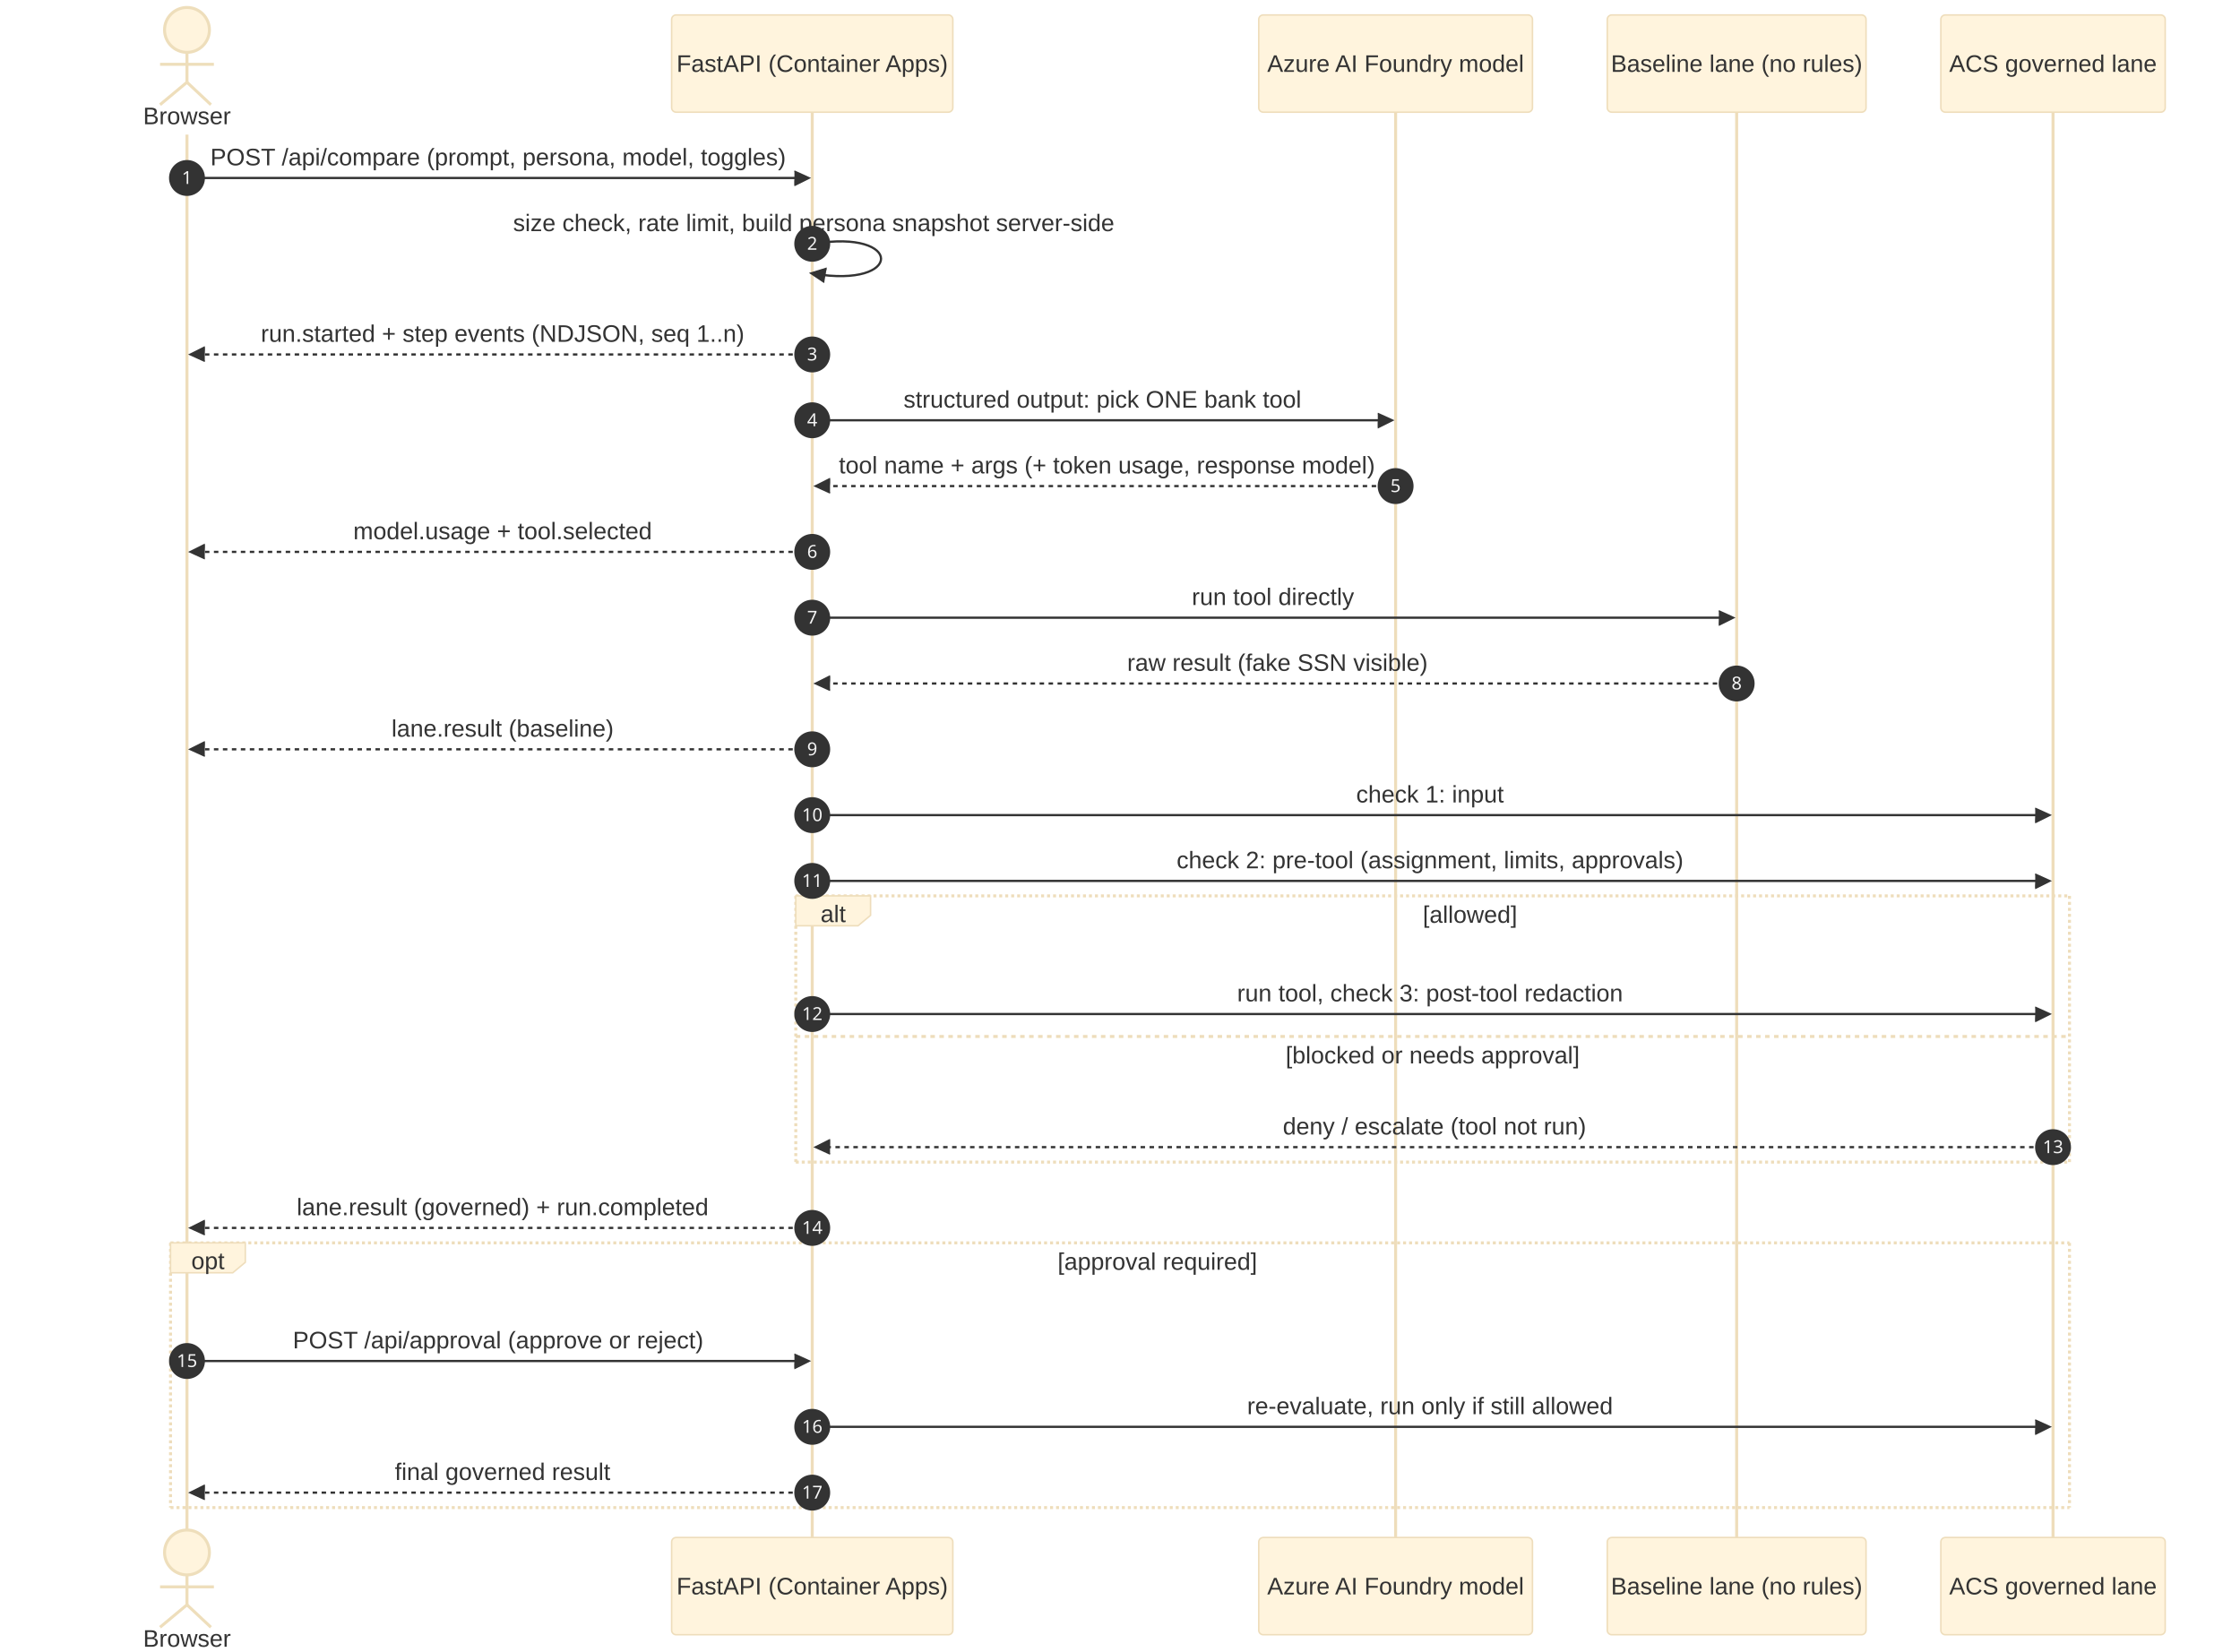
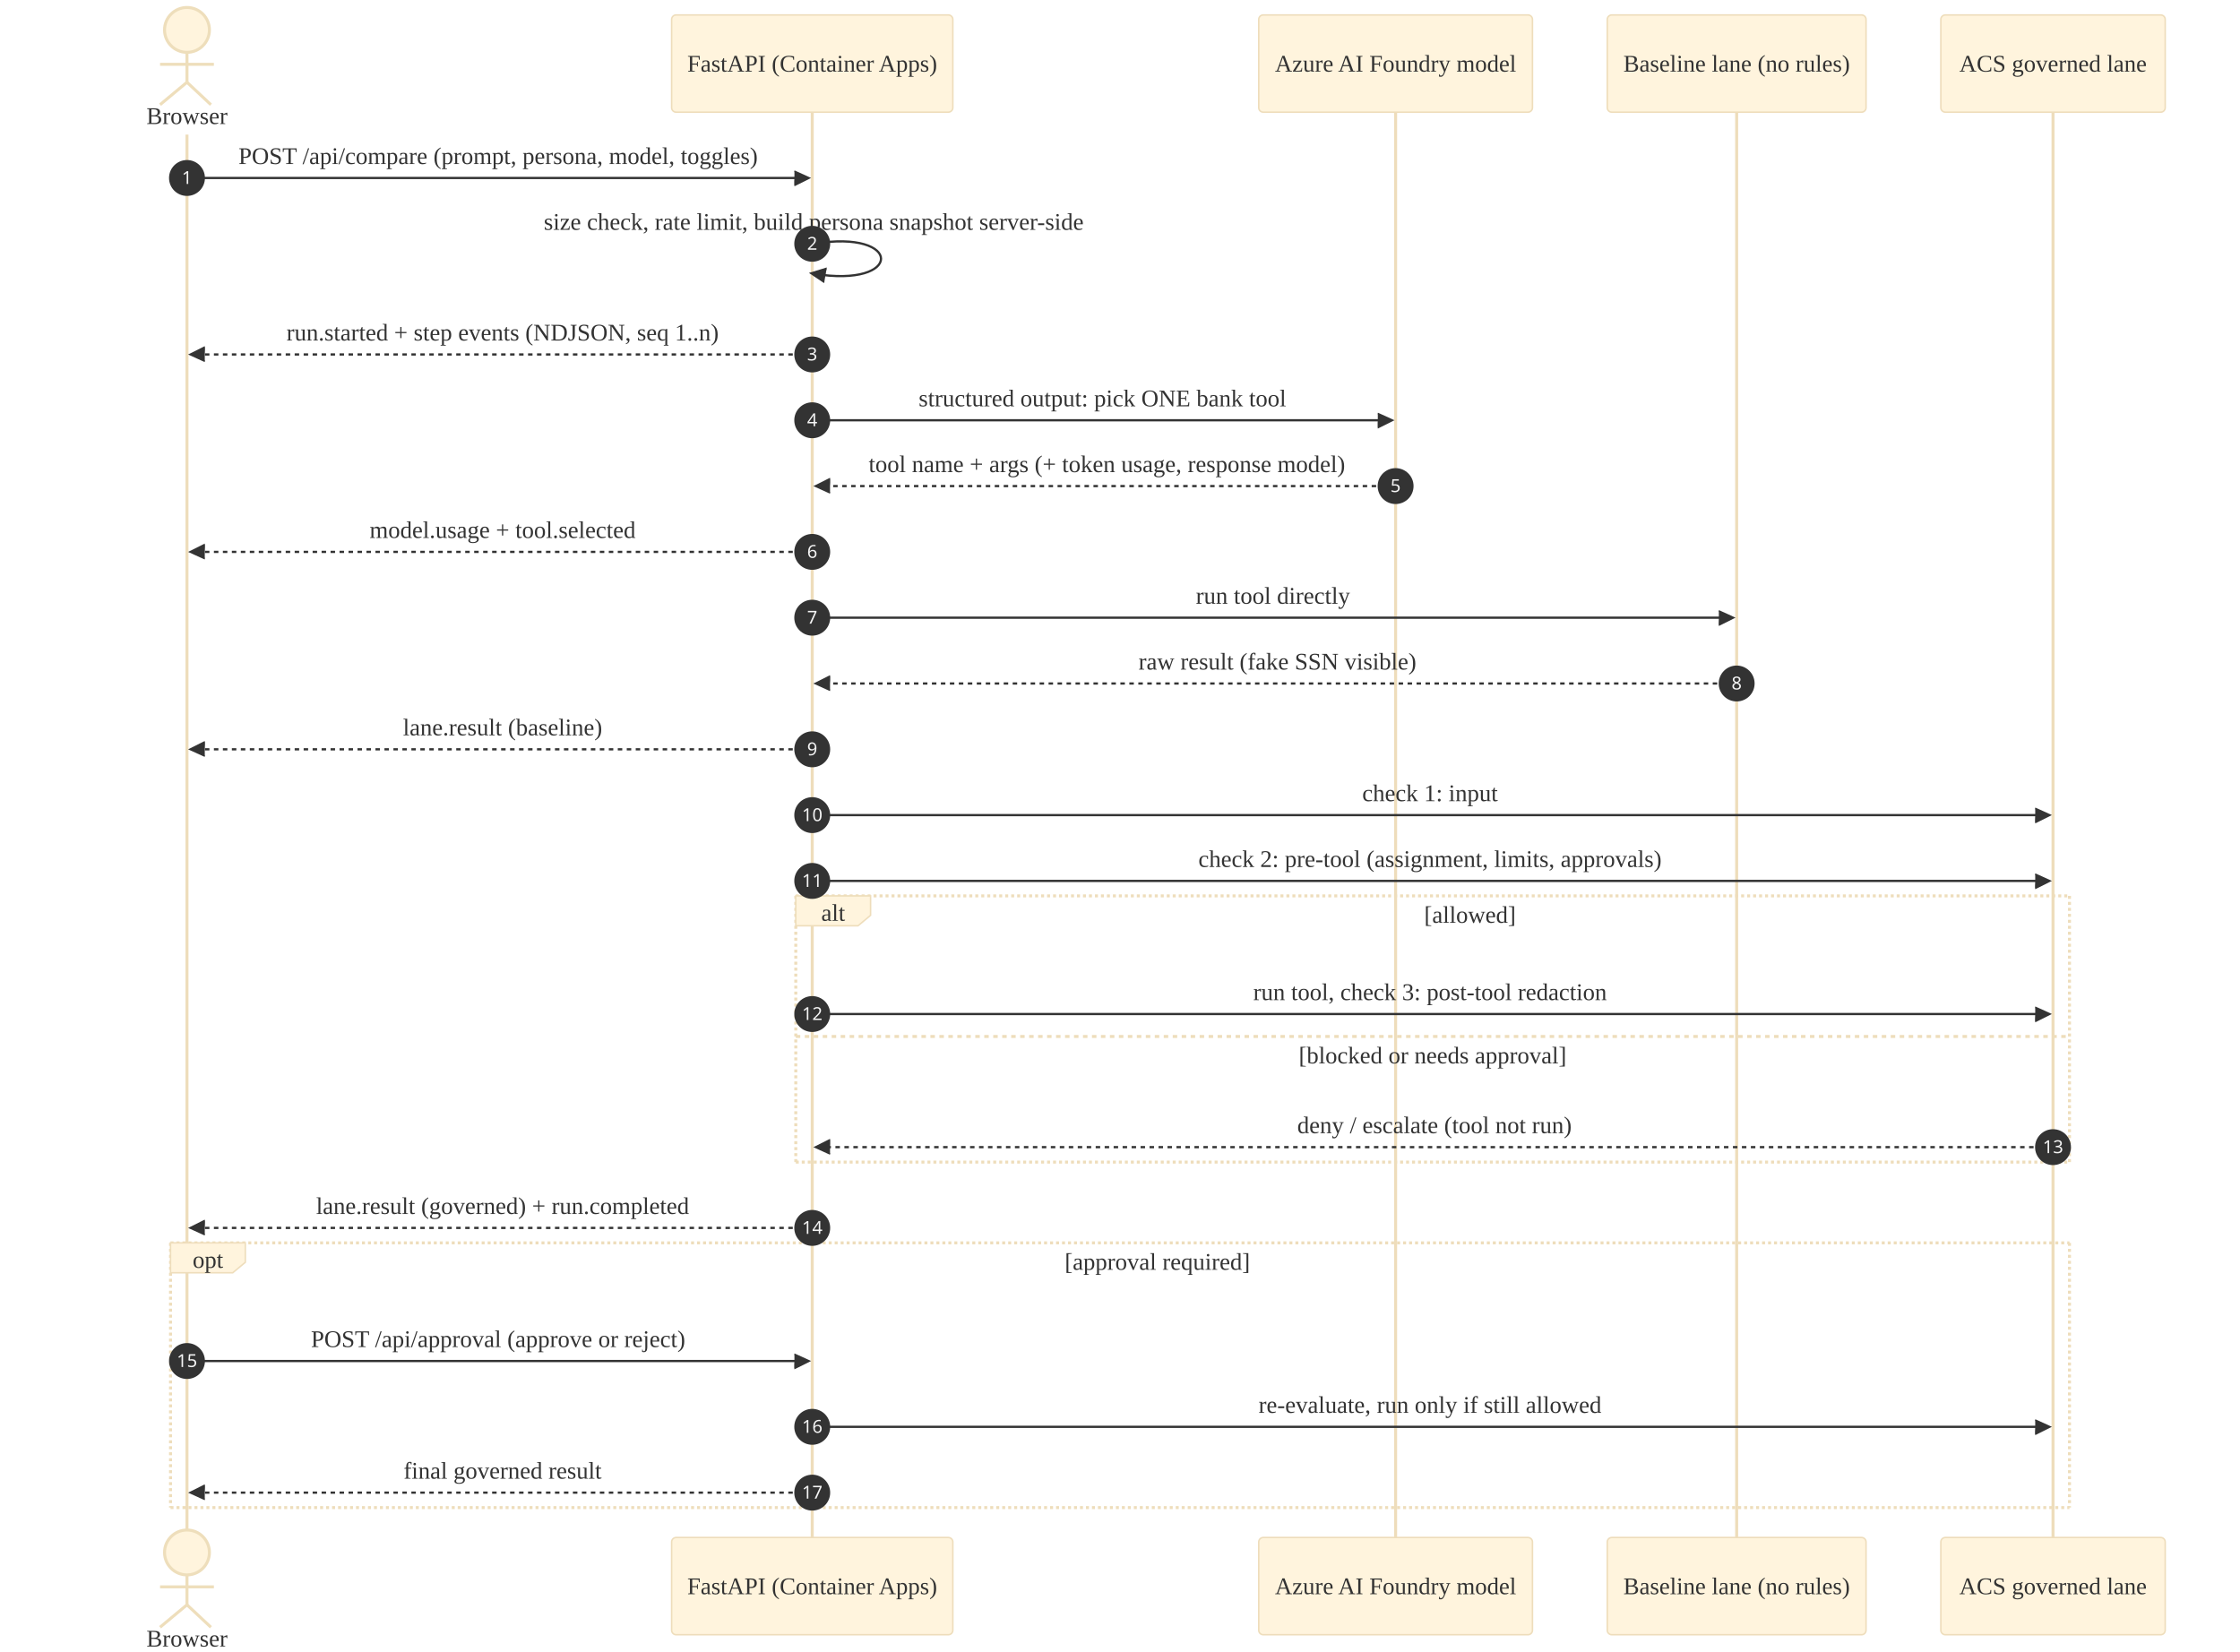
<svg xmlns="http://www.w3.org/2000/svg" id="my-svg" width="100%" style="max-width: 1497.5px; background-color: white;" viewBox="-50 -10 1497.5 1104" role="graphics-document document" aria-roledescription="sequence">
  <g>
    <rect x="1247.5" y="1018" fill="#eaeaea" stroke="#666" width="150" height="65" name="G" rx="3" ry="3" class="actor actor-bottom" />
    <text x="1322.5" y="1050.5" dominant-baseline="central" alignment-baseline="central" class="actor actor-box" style="text-anchor: middle; font-size: 16px; font-weight: 400;">
      <tspan x="1322.5" dy="0">ACS governed lane</tspan>
    </text>
  </g>
  <g>
    <rect x="1024.5" y="1018" fill="#eaeaea" stroke="#666" width="173" height="65" name="B" rx="3" ry="3" class="actor actor-bottom" />
    <text x="1111" y="1050.5" dominant-baseline="central" alignment-baseline="central" class="actor actor-box" style="text-anchor: middle; font-size: 16px; font-weight: 400;">
      <tspan x="1111" dy="0">Baseline lane (no rules)</tspan>
    </text>
  </g>
  <g>
    <rect x="791.5" y="1018" fill="#eaeaea" stroke="#666" width="183" height="65" name="M" rx="3" ry="3" class="actor actor-bottom" />
    <text x="883" y="1050.5" dominant-baseline="central" alignment-baseline="central" class="actor actor-box" style="text-anchor: middle; font-size: 16px; font-weight: 400;">
      <tspan x="883" dy="0">Azure AI Foundry model</tspan>
    </text>
  </g>
  <g>
    <rect x="399" y="1018" fill="#eaeaea" stroke="#666" width="188" height="65" name="API" rx="3" ry="3" class="actor actor-bottom" />
    <text x="493" y="1050.5" dominant-baseline="central" alignment-baseline="central" class="actor actor-box" style="text-anchor: middle; font-size: 16px; font-weight: 400;">
      <tspan x="493" dy="0">FastAPI (Container Apps)</tspan>
    </text>
  </g>
  <g />
  <g>
    <line id="actor4" x1="1322.5" y1="65" x2="1322.5" y2="1018" class="actor-line 200" stroke-width="0.5px" stroke="#999" name="G" data-et="life-line" data-id="G" />
    <g id="root-4" data-et="participant" data-type="participant" data-id="G">
      <rect x="1247.5" y="0" fill="#eaeaea" stroke="#666" width="150" height="65" name="G" rx="3" ry="3" class="actor actor-top" />
      <text x="1322.5" y="32.5" dominant-baseline="central" alignment-baseline="central" class="actor actor-box" style="text-anchor: middle; font-size: 16px; font-weight: 400;">
        <tspan x="1322.5" dy="0">ACS governed lane</tspan>
      </text>
    </g>
  </g>
  <g>
    <line id="actor3" x1="1111" y1="65" x2="1111" y2="1018" class="actor-line 200" stroke-width="0.5px" stroke="#999" name="B" data-et="life-line" data-id="B" />
    <g id="root-3" data-et="participant" data-type="participant" data-id="B">
      <rect x="1024.5" y="0" fill="#eaeaea" stroke="#666" width="173" height="65" name="B" rx="3" ry="3" class="actor actor-top" />
      <text x="1111" y="32.5" dominant-baseline="central" alignment-baseline="central" class="actor actor-box" style="text-anchor: middle; font-size: 16px; font-weight: 400;">
        <tspan x="1111" dy="0">Baseline lane (no rules)</tspan>
      </text>
    </g>
  </g>
  <g>
    <line id="actor2" x1="883" y1="65" x2="883" y2="1018" class="actor-line 200" stroke-width="0.5px" stroke="#999" name="M" data-et="life-line" data-id="M" />
    <g id="root-2" data-et="participant" data-type="participant" data-id="M">
      <rect x="791.5" y="0" fill="#eaeaea" stroke="#666" width="183" height="65" name="M" rx="3" ry="3" class="actor actor-top" />
      <text x="883" y="32.5" dominant-baseline="central" alignment-baseline="central" class="actor actor-box" style="text-anchor: middle; font-size: 16px; font-weight: 400;">
        <tspan x="883" dy="0">Azure AI Foundry model</tspan>
      </text>
    </g>
  </g>
  <g>
    <line id="actor1" x1="493" y1="65" x2="493" y2="1018" class="actor-line 200" stroke-width="0.5px" stroke="#999" name="API" data-et="life-line" data-id="API" />
    <g id="root-1" data-et="participant" data-type="participant" data-id="API">
      <rect x="399" y="0" fill="#eaeaea" stroke="#666" width="188" height="65" name="API" rx="3" ry="3" class="actor actor-top" />
      <text x="493" y="32.5" dominant-baseline="central" alignment-baseline="central" class="actor actor-box" style="text-anchor: middle; font-size: 16px; font-weight: 400;">
        <tspan x="493" dy="0">FastAPI (Container Apps)</tspan>
      </text>
    </g>
  </g>
  <g>
    <line id="actor0" x1="75" y1="80" x2="75" y2="1018" class="actor-line 200" stroke-width="0.5px" stroke="#999" name="U" data-et="life-line" data-id="U" />
  </g>
-   <style>#my-svg{font-family:"trebuchet ms",verdana,arial,sans-serif;font-size:15px;fill:#333;}@keyframes edge-animation-frame{from{stroke-dashoffset:0;}}@keyframes dash{to{stroke-dashoffset:0;}}#my-svg .edge-animation-slow{stroke-dasharray:9,5!important;stroke-dashoffset:900;animation:dash 50s linear infinite;stroke-linecap:round;}#my-svg .edge-animation-fast{stroke-dasharray:9,5!important;stroke-dashoffset:900;animation:dash 20s linear infinite;stroke-linecap:round;}#my-svg .error-icon{fill:hsl(220.588, 100%, 98.333%);}#my-svg .error-text{fill:rgb(8.5, 5.75, 0);stroke:rgb(8.5, 5.75, 0);}#my-svg .edge-thickness-normal{stroke-width:1px;}#my-svg .edge-thickness-thick{stroke-width:3.5px;}#my-svg .edge-pattern-solid{stroke-dasharray:0;}#my-svg .edge-thickness-invisible{stroke-width:0;fill:none;}#my-svg .edge-pattern-dashed{stroke-dasharray:3;}#my-svg .edge-pattern-dotted{stroke-dasharray:2;}#my-svg .marker{fill:#0b0b0b;stroke:#0b0b0b;}#my-svg .marker.cross{stroke:#0b0b0b;}#my-svg svg{font-family:"trebuchet ms",verdana,arial,sans-serif;font-size:15px;}#my-svg p{margin:0;}#my-svg .actor{stroke:hsl(40.588, 60%, 83.333%);fill:#fff4dd;stroke-width:1;}#my-svg rect.actor.outer-path[data-look="neo"]{filter:drop-shadow( 1px 2px 2px rgba(185,185,185,1));}#my-svg rect.note[data-look="neo"]{stroke:hsl(52.683, 60%, 73.922%);fill:#fff5ad;filter:drop-shadow( 1px 2px 2px rgba(185,185,185,1));}#my-svg text.actor&gt;tspan{fill:#333;stroke:none;}#my-svg .actor-line{stroke:hsl(40.588, 60%, 83.333%);}#my-svg .innerArc{stroke-width:1.5;stroke-dasharray:none;}#my-svg .messageLine0{stroke-width:1.5;stroke-dasharray:none;stroke:#333;}#my-svg .messageLine1{stroke-width:1.5;stroke-dasharray:2,2;stroke:#333;}#my-svg [id$="-arrowhead"] path{fill:#333;stroke:#333;}#my-svg .sequenceNumber{fill:#f4f4f4;}#my-svg [id$="-sequencenumber"]{fill:#333;}#my-svg [id$="-crosshead"] path{fill:#333;stroke:#333;}#my-svg .messageText{fill:#333;stroke:none;}#my-svg .labelBox{stroke:hsl(40.588, 60%, 83.333%);fill:#fff4dd;filter:none;}#my-svg .labelText,#my-svg .labelText&gt;tspan{fill:#333;stroke:none;}#my-svg .loopText,#my-svg .loopText&gt;tspan{fill:#333;stroke:none;}#my-svg .sectionTitle,#my-svg .sectionTitle&gt;tspan{fill:#333;stroke:none;}#my-svg .loopLine{stroke-width:2px;stroke-dasharray:2,2;stroke:hsl(40.588, 60%, 83.333%);fill:hsl(40.588, 60%, 83.333%);}#my-svg .note{stroke:hsl(52.683, 60%, 73.922%);fill:#fff5ad;}#my-svg .noteText,#my-svg .noteText&gt;tspan{fill:#333;stroke:none;font-weight:normal;}#my-svg .activation0{fill:hsl(-79.412, 100%, 93.333%);stroke:hsl(-79.412, 100%, 83.333%);}#my-svg .activation1{fill:hsl(-79.412, 100%, 93.333%);stroke:hsl(-79.412, 100%, 83.333%);}#my-svg .activation2{fill:hsl(-79.412, 100%, 93.333%);stroke:hsl(-79.412, 100%, 83.333%);}#my-svg .actorPopupMenu{position:absolute;}#my-svg .actorPopupMenuPanel{position:absolute;fill:#fff4dd;box-shadow:0px 8px 16px 0px rgba(0,0,0,0.2);filter:drop-shadow(3px 5px 2px rgb(0 0 0 / 0.4));}#my-svg .actor-man circle,#my-svg line{fill:#fff4dd;stroke-width:2px;}#my-svg g rect.rect{filter:drop-shadow( 1px 2px 2px rgba(185,185,185,1));stroke:hsl(40.588, 60%, 83.333%);}#my-svg .node .neo-node{stroke:hsl(40.588, 60%, 83.333%);}#my-svg [data-look="neo"].node rect,#my-svg [data-look="neo"].cluster rect,#my-svg [data-look="neo"].node polygon{stroke:url(#my-svg-gradient);filter:drop-shadow( 1px 2px 2px rgba(185,185,185,1));}#my-svg [data-look="neo"].swimlane.cluster rect{filter:none;}#my-svg [data-look="neo"].node path{stroke:url(#my-svg-gradient);stroke-width:1px;}#my-svg [data-look="neo"].node .outer-path{filter:drop-shadow( 1px 2px 2px rgba(185,185,185,1));}#my-svg [data-look="neo"].node .neo-line path{stroke:hsl(40.588, 60%, 83.333%);filter:none;}#my-svg [data-look="neo"].node circle{stroke:url(#my-svg-gradient);filter:drop-shadow( 1px 2px 2px rgba(185,185,185,1));}#my-svg [data-look="neo"].node circle .state-start{fill:#000000;}#my-svg [data-look="neo"].icon-shape .icon{fill:url(#my-svg-gradient);filter:drop-shadow( 1px 2px 2px rgba(185,185,185,1));}#my-svg [data-look="neo"].icon-shape .icon-neo path{stroke:url(#my-svg-gradient);filter:drop-shadow( 1px 2px 2px rgba(185,185,185,1));}#my-svg :root{--mermaid-font-family:"trebuchet ms",verdana,arial,sans-serif;}</style>
+   <style>#my-svg{font-size:15px;fill:#333;}@keyframes edge-animation-frame{from{stroke-dashoffset:0;}}@keyframes dash{to{stroke-dashoffset:0;}}#my-svg .edge-animation-slow{stroke-dasharray:9,5!important;stroke-dashoffset:900;animation:dash 50s linear infinite;stroke-linecap:round;}#my-svg .edge-animation-fast{stroke-dasharray:9,5!important;stroke-dashoffset:900;animation:dash 20s linear infinite;stroke-linecap:round;}#my-svg .error-icon{fill:hsl(220.588, 100%, 98.333%);}#my-svg .error-text{fill:rgb(8.5, 5.75, 0);stroke:rgb(8.5, 5.75, 0);}#my-svg .edge-thickness-normal{stroke-width:1px;}#my-svg .edge-thickness-thick{stroke-width:3.5px;}#my-svg .edge-pattern-solid{stroke-dasharray:0;}#my-svg .edge-thickness-invisible{stroke-width:0;fill:none;}#my-svg .edge-pattern-dashed{stroke-dasharray:3;}#my-svg .edge-pattern-dotted{stroke-dasharray:2;}#my-svg .marker{fill:#0b0b0b;stroke:#0b0b0b;}#my-svg .marker.cross{stroke:#0b0b0b;}#my-svg svg{font-size:15px;}#my-svg p{margin:0;}#my-svg .actor{stroke:hsl(40.588, 60%, 83.333%);fill:#fff4dd;stroke-width:1;}#my-svg rect.actor.outer-path[data-look="neo"]{filter:drop-shadow( 1px 2px 2px rgba(185,185,185,1));}#my-svg rect.note[data-look="neo"]{stroke:hsl(52.683, 60%, 73.922%);fill:#fff5ad;filter:drop-shadow( 1px 2px 2px rgba(185,185,185,1));}#my-svg text.actor&gt;tspan{fill:#333;stroke:none;}#my-svg .actor-line{stroke:hsl(40.588, 60%, 83.333%);}#my-svg .innerArc{stroke-width:1.5;stroke-dasharray:none;}#my-svg .messageLine0{stroke-width:1.5;stroke-dasharray:none;stroke:#333;}#my-svg .messageLine1{stroke-width:1.5;stroke-dasharray:2,2;stroke:#333;}#my-svg [id$="-arrowhead"] path{fill:#333;stroke:#333;}#my-svg .sequenceNumber{fill:#f4f4f4;}#my-svg [id$="-sequencenumber"]{fill:#333;}#my-svg [id$="-crosshead"] path{fill:#333;stroke:#333;}#my-svg .messageText{fill:#333;stroke:none;}#my-svg .labelBox{stroke:hsl(40.588, 60%, 83.333%);fill:#fff4dd;filter:none;}#my-svg .labelText,#my-svg .labelText&gt;tspan{fill:#333;stroke:none;}#my-svg .loopText,#my-svg .loopText&gt;tspan{fill:#333;stroke:none;}#my-svg .sectionTitle,#my-svg .sectionTitle&gt;tspan{fill:#333;stroke:none;}#my-svg .loopLine{stroke-width:2px;stroke-dasharray:2,2;stroke:hsl(40.588, 60%, 83.333%);fill:hsl(40.588, 60%, 83.333%);}#my-svg .note{stroke:hsl(52.683, 60%, 73.922%);fill:#fff5ad;}#my-svg .noteText,#my-svg .noteText&gt;tspan{fill:#333;stroke:none;font-weight:normal;}#my-svg .activation0{fill:hsl(-79.412, 100%, 93.333%);stroke:hsl(-79.412, 100%, 83.333%);}#my-svg .activation1{fill:hsl(-79.412, 100%, 93.333%);stroke:hsl(-79.412, 100%, 83.333%);}#my-svg .activation2{fill:hsl(-79.412, 100%, 93.333%);stroke:hsl(-79.412, 100%, 83.333%);}#my-svg .actorPopupMenu{position:absolute;}#my-svg .actorPopupMenuPanel{position:absolute;fill:#fff4dd;box-shadow:0px 8px 16px 0px rgba(0,0,0,0.2);filter:drop-shadow(3px 5px 2px rgb(0 0 0 / 0.4));}#my-svg .actor-man circle,#my-svg line{fill:#fff4dd;stroke-width:2px;}#my-svg g rect.rect{filter:drop-shadow( 1px 2px 2px rgba(185,185,185,1));stroke:hsl(40.588, 60%, 83.333%);}#my-svg .node .neo-node{stroke:hsl(40.588, 60%, 83.333%);}#my-svg [data-look="neo"].node rect,#my-svg [data-look="neo"].cluster rect,#my-svg [data-look="neo"].node polygon{stroke:url(#my-svg-gradient);filter:drop-shadow( 1px 2px 2px rgba(185,185,185,1));}#my-svg [data-look="neo"].swimlane.cluster rect{filter:none;}#my-svg [data-look="neo"].node path{stroke:url(#my-svg-gradient);stroke-width:1px;}#my-svg [data-look="neo"].node .outer-path{filter:drop-shadow( 1px 2px 2px rgba(185,185,185,1));}#my-svg [data-look="neo"].node .neo-line path{stroke:hsl(40.588, 60%, 83.333%);filter:none;}#my-svg [data-look="neo"].node circle{stroke:url(#my-svg-gradient);filter:drop-shadow( 1px 2px 2px rgba(185,185,185,1));}#my-svg [data-look="neo"].node circle .state-start{fill:#000000;}#my-svg [data-look="neo"].icon-shape .icon{fill:url(#my-svg-gradient);filter:drop-shadow( 1px 2px 2px rgba(185,185,185,1));}#my-svg [data-look="neo"].icon-shape .icon-neo path{stroke:url(#my-svg-gradient);filter:drop-shadow( 1px 2px 2px rgba(185,185,185,1));}#my-svg :root{--mermaid-font-family:"trebuchet ms",verdana,arial,sans-serif;}</style>
  <g />
  <defs>
    <symbol id="my-svg-computer" width="24" height="24">
      <path transform="scale(.5)" d="M2 2v13h20v-13h-20zm18 11h-16v-9h16v9zm-10.228 6l.466-1h3.524l.467 1h-4.457zm14.228 3h-24l2-6h2.104l-1.33 4h18.45l-1.297-4h2.073l2 6zm-5-10h-14v-7h14v7z" />
    </symbol>
  </defs>
  <defs>
    <symbol id="my-svg-database" fill-rule="evenodd" clip-rule="evenodd">
      <path transform="scale(.5)" d="M12.258.001l.256.004.255.005.253.008.251.01.249.012.247.015.246.016.242.019.241.02.239.023.236.024.233.027.231.028.229.031.225.032.223.034.22.036.217.038.214.04.211.041.208.043.205.045.201.046.198.048.194.05.191.051.187.053.183.054.18.056.175.057.172.059.168.06.163.061.16.063.155.064.15.066.074.033.073.033.071.034.07.034.069.035.068.035.067.035.066.035.064.036.064.036.062.036.06.036.06.037.058.037.058.037.055.038.055.038.053.038.052.038.051.039.05.039.048.039.047.039.045.04.044.04.043.04.041.04.04.041.039.041.037.041.036.041.034.041.033.042.032.042.03.042.029.042.027.042.026.043.024.043.023.043.021.043.02.043.018.044.017.043.015.044.013.044.012.044.011.045.009.044.007.045.006.045.004.045.002.045.001.045v17l-.001.045-.002.045-.004.045-.006.045-.007.045-.009.044-.011.045-.012.044-.013.044-.015.044-.017.043-.018.044-.02.043-.021.043-.023.043-.024.043-.026.043-.027.042-.029.042-.03.042-.032.042-.033.042-.034.041-.036.041-.037.041-.039.041-.04.041-.041.04-.043.04-.044.04-.045.04-.047.039-.048.039-.05.039-.051.039-.052.038-.053.038-.055.038-.055.038-.058.037-.058.037-.06.037-.06.036-.062.036-.064.036-.064.036-.066.035-.067.035-.068.035-.069.035-.07.034-.071.034-.073.033-.074.033-.15.066-.155.064-.16.063-.163.061-.168.06-.172.059-.175.057-.18.056-.183.054-.187.053-.191.051-.194.05-.198.048-.201.046-.205.045-.208.043-.211.041-.214.04-.217.038-.22.036-.223.034-.225.032-.229.031-.231.028-.233.027-.236.024-.239.023-.241.02-.242.019-.246.016-.247.015-.249.012-.251.01-.253.008-.255.005-.256.004-.258.001-.258-.001-.256-.004-.255-.005-.253-.008-.251-.01-.249-.012-.247-.015-.245-.016-.243-.019-.241-.02-.238-.023-.236-.024-.234-.027-.231-.028-.228-.031-.226-.032-.223-.034-.22-.036-.217-.038-.214-.04-.211-.041-.208-.043-.204-.045-.201-.046-.198-.048-.195-.05-.19-.051-.187-.053-.184-.054-.179-.056-.176-.057-.172-.059-.167-.06-.164-.061-.159-.063-.155-.064-.151-.066-.074-.033-.072-.033-.072-.034-.07-.034-.069-.035-.068-.035-.067-.035-.066-.035-.064-.036-.063-.036-.062-.036-.061-.036-.06-.037-.058-.037-.057-.037-.056-.038-.055-.038-.053-.038-.052-.038-.051-.039-.049-.039-.049-.039-.046-.039-.046-.04-.044-.04-.043-.04-.041-.04-.04-.041-.039-.041-.037-.041-.036-.041-.034-.041-.033-.042-.032-.042-.03-.042-.029-.042-.027-.042-.026-.043-.024-.043-.023-.043-.021-.043-.02-.043-.018-.044-.017-.043-.015-.044-.013-.044-.012-.044-.011-.045-.009-.044-.007-.045-.006-.045-.004-.045-.002-.045-.001-.045v-17l.001-.045.002-.045.004-.045.006-.045.007-.045.009-.044.011-.045.012-.044.013-.044.015-.044.017-.043.018-.044.02-.043.021-.043.023-.043.024-.043.026-.043.027-.042.029-.042.03-.042.032-.042.033-.042.034-.041.036-.041.037-.041.039-.041.04-.041.041-.04.043-.04.044-.04.046-.04.046-.039.049-.039.049-.039.051-.039.052-.038.053-.038.055-.038.056-.038.057-.037.058-.037.06-.037.061-.036.062-.036.063-.036.064-.036.066-.035.067-.035.068-.035.069-.035.07-.034.072-.034.072-.033.074-.033.151-.066.155-.064.159-.063.164-.061.167-.06.172-.059.176-.057.179-.056.184-.054.187-.053.19-.051.195-.05.198-.048.201-.046.204-.045.208-.043.211-.041.214-.04.217-.038.22-.036.223-.034.226-.032.228-.031.231-.028.234-.027.236-.024.238-.023.241-.02.243-.019.245-.016.247-.015.249-.012.251-.01.253-.008.255-.005.256-.004.258-.001.258.001zm-9.258 20.499v.01l.001.021.003.021.004.022.005.021.006.022.007.022.009.023.01.022.011.023.012.023.013.023.015.023.016.024.017.023.018.024.019.024.021.024.022.025.023.024.024.025.052.049.056.05.061.051.066.051.07.051.075.051.079.052.084.052.088.052.092.052.097.052.102.051.105.052.11.052.114.051.119.051.123.051.127.05.131.05.135.05.139.048.144.049.147.047.152.047.155.047.16.045.163.045.167.043.171.043.176.041.178.041.183.039.187.039.19.037.194.035.197.035.202.033.204.031.209.03.212.029.216.027.219.025.222.024.226.021.23.02.233.018.236.016.24.015.243.012.246.01.249.008.253.005.256.004.259.001.26-.001.257-.004.254-.005.25-.008.247-.011.244-.012.241-.014.237-.016.233-.018.231-.021.226-.021.224-.024.22-.026.216-.027.212-.028.21-.031.205-.031.202-.034.198-.034.194-.036.191-.037.187-.039.183-.04.179-.04.175-.042.172-.043.168-.044.163-.045.16-.046.155-.046.152-.047.148-.048.143-.049.139-.049.136-.05.131-.05.126-.05.123-.051.118-.052.114-.051.11-.052.106-.052.101-.052.096-.052.092-.052.088-.053.083-.051.079-.052.074-.052.07-.051.065-.051.06-.051.056-.05.051-.05.023-.024.023-.025.021-.024.02-.024.019-.024.018-.024.017-.024.015-.023.014-.024.013-.023.012-.023.01-.023.01-.022.008-.022.006-.022.006-.022.004-.022.004-.021.001-.021.001-.021v-4.127l-.077.055-.08.053-.083.054-.085.053-.087.052-.09.052-.093.051-.095.05-.097.05-.1.049-.102.049-.105.048-.106.047-.109.047-.111.046-.114.045-.115.045-.118.044-.12.043-.122.042-.124.042-.126.041-.128.04-.13.04-.132.038-.134.038-.135.037-.138.037-.139.035-.142.035-.143.034-.144.033-.147.032-.148.031-.15.03-.151.03-.153.029-.154.027-.156.027-.158.026-.159.025-.161.024-.162.023-.163.022-.165.021-.166.02-.167.019-.169.018-.169.017-.171.016-.173.015-.173.014-.175.013-.175.012-.177.011-.178.01-.179.008-.179.008-.181.006-.182.005-.182.004-.184.003-.184.002h-.37l-.184-.002-.184-.003-.182-.004-.182-.005-.181-.006-.179-.008-.179-.008-.178-.01-.176-.011-.176-.012-.175-.013-.173-.014-.172-.015-.171-.016-.17-.017-.169-.018-.167-.019-.166-.02-.165-.021-.163-.022-.162-.023-.161-.024-.159-.025-.157-.026-.156-.027-.155-.027-.153-.029-.151-.03-.15-.03-.148-.031-.146-.032-.145-.033-.143-.034-.141-.035-.14-.035-.137-.037-.136-.037-.134-.038-.132-.038-.13-.04-.128-.04-.126-.041-.124-.042-.122-.042-.12-.044-.117-.043-.116-.045-.113-.045-.112-.046-.109-.047-.106-.047-.105-.048-.102-.049-.1-.049-.097-.05-.095-.05-.093-.052-.09-.051-.087-.052-.085-.053-.083-.054-.08-.054-.077-.054v4.127zm0-5.654v.011l.001.021.003.021.004.021.005.022.006.022.007.022.009.022.01.022.011.023.012.023.013.023.015.024.016.023.017.024.018.024.019.024.021.024.022.024.023.025.024.024.052.05.056.05.061.05.066.051.07.051.075.052.079.051.084.052.088.052.092.052.097.052.102.052.105.052.11.051.114.051.119.052.123.05.127.051.131.05.135.049.139.049.144.048.147.048.152.047.155.046.16.045.163.045.167.044.171.042.176.042.178.04.183.04.187.038.19.037.194.036.197.034.202.033.204.032.209.03.212.028.216.027.219.025.222.024.226.022.23.02.233.018.236.016.24.014.243.012.246.01.249.008.253.006.256.003.259.001.26-.001.257-.003.254-.006.25-.008.247-.01.244-.012.241-.015.237-.016.233-.018.231-.02.226-.022.224-.024.22-.025.216-.027.212-.029.21-.03.205-.032.202-.033.198-.035.194-.036.191-.037.187-.039.183-.039.179-.041.175-.042.172-.043.168-.044.163-.045.16-.045.155-.047.152-.047.148-.048.143-.048.139-.05.136-.049.131-.05.126-.051.123-.051.118-.051.114-.052.11-.052.106-.052.101-.052.096-.052.092-.052.088-.052.083-.052.079-.052.074-.051.07-.052.065-.051.06-.05.056-.051.051-.049.023-.025.023-.024.021-.025.02-.024.019-.024.018-.024.017-.024.015-.023.014-.023.013-.024.012-.022.01-.023.01-.023.008-.022.006-.022.006-.022.004-.021.004-.022.001-.021.001-.021v-4.139l-.077.054-.08.054-.083.054-.085.052-.087.053-.09.051-.093.051-.095.051-.097.05-.1.049-.102.049-.105.048-.106.047-.109.047-.111.046-.114.045-.115.044-.118.044-.12.044-.122.042-.124.042-.126.041-.128.04-.13.039-.132.039-.134.038-.135.037-.138.036-.139.036-.142.035-.143.033-.144.033-.147.033-.148.031-.15.03-.151.03-.153.028-.154.028-.156.027-.158.026-.159.025-.161.024-.162.023-.163.022-.165.021-.166.02-.167.019-.169.018-.169.017-.171.016-.173.015-.173.014-.175.013-.175.012-.177.011-.178.009-.179.009-.179.007-.181.007-.182.005-.182.004-.184.003-.184.002h-.37l-.184-.002-.184-.003-.182-.004-.182-.005-.181-.007-.179-.007-.179-.009-.178-.009-.176-.011-.176-.012-.175-.013-.173-.014-.172-.015-.171-.016-.17-.017-.169-.018-.167-.019-.166-.02-.165-.021-.163-.022-.162-.023-.161-.024-.159-.025-.157-.026-.156-.027-.155-.028-.153-.028-.151-.03-.15-.03-.148-.031-.146-.033-.145-.033-.143-.033-.141-.035-.14-.036-.137-.036-.136-.037-.134-.038-.132-.039-.13-.039-.128-.04-.126-.041-.124-.042-.122-.043-.12-.043-.117-.044-.116-.044-.113-.046-.112-.046-.109-.046-.106-.047-.105-.048-.102-.049-.1-.049-.097-.05-.095-.051-.093-.051-.09-.051-.087-.053-.085-.052-.083-.054-.08-.054-.077-.054v4.139zm0-5.666v.011l.001.02.003.022.004.021.005.022.006.021.007.022.009.023.01.022.011.023.012.023.013.023.015.023.016.024.017.024.018.023.019.024.021.025.022.024.023.024.024.025.052.05.056.05.061.05.066.051.07.051.075.052.079.051.084.052.088.052.092.052.097.052.102.052.105.051.11.052.114.051.119.051.123.051.127.05.131.05.135.05.139.049.144.048.147.048.152.047.155.046.16.045.163.045.167.043.171.043.176.042.178.04.183.04.187.038.19.037.194.036.197.034.202.033.204.032.209.03.212.028.216.027.219.025.222.024.226.021.23.02.233.018.236.017.24.014.243.012.246.01.249.008.253.006.256.003.259.001.26-.001.257-.003.254-.006.25-.008.247-.01.244-.013.241-.014.237-.016.233-.018.231-.02.226-.022.224-.024.22-.025.216-.027.212-.029.21-.03.205-.032.202-.033.198-.035.194-.036.191-.037.187-.039.183-.039.179-.041.175-.042.172-.043.168-.044.163-.045.16-.045.155-.047.152-.047.148-.048.143-.049.139-.049.136-.049.131-.051.126-.05.123-.051.118-.052.114-.051.11-.052.106-.052.101-.052.096-.052.092-.052.088-.052.083-.052.079-.052.074-.052.07-.051.065-.051.06-.051.056-.05.051-.049.023-.025.023-.025.021-.024.02-.024.019-.024.018-.024.017-.024.015-.023.014-.024.013-.023.012-.023.01-.022.01-.023.008-.022.006-.022.006-.022.004-.022.004-.021.001-.021.001-.021v-4.153l-.077.054-.08.054-.083.053-.085.053-.087.053-.09.051-.093.051-.095.051-.097.05-.1.049-.102.048-.105.048-.106.048-.109.046-.111.046-.114.046-.115.044-.118.044-.12.043-.122.043-.124.042-.126.041-.128.04-.13.039-.132.039-.134.038-.135.037-.138.036-.139.036-.142.034-.143.034-.144.033-.147.032-.148.032-.15.03-.151.03-.153.028-.154.028-.156.027-.158.026-.159.024-.161.024-.162.023-.163.023-.165.021-.166.02-.167.019-.169.018-.169.017-.171.016-.173.015-.173.014-.175.013-.175.012-.177.01-.178.01-.179.009-.179.007-.181.006-.182.006-.182.004-.184.003-.184.001-.185.001-.185-.001-.184-.001-.184-.003-.182-.004-.182-.006-.181-.006-.179-.007-.179-.009-.178-.01-.176-.01-.176-.012-.175-.013-.173-.014-.172-.015-.171-.016-.17-.017-.169-.018-.167-.019-.166-.02-.165-.021-.163-.023-.162-.023-.161-.024-.159-.024-.157-.026-.156-.027-.155-.028-.153-.028-.151-.03-.15-.03-.148-.032-.146-.032-.145-.033-.143-.034-.141-.034-.14-.036-.137-.036-.136-.037-.134-.038-.132-.039-.13-.039-.128-.041-.126-.041-.124-.041-.122-.043-.12-.043-.117-.044-.116-.044-.113-.046-.112-.046-.109-.046-.106-.048-.105-.048-.102-.048-.1-.05-.097-.049-.095-.051-.093-.051-.09-.052-.087-.052-.085-.053-.083-.053-.08-.054-.077-.054v4.153zm8.74-8.179l-.257.004-.254.005-.25.008-.247.011-.244.012-.241.014-.237.016-.233.018-.231.021-.226.022-.224.023-.22.026-.216.027-.212.028-.21.031-.205.032-.202.033-.198.034-.194.036-.191.038-.187.038-.183.04-.179.041-.175.042-.172.043-.168.043-.163.045-.16.046-.155.046-.152.048-.148.048-.143.048-.139.049-.136.05-.131.05-.126.051-.123.051-.118.051-.114.052-.11.052-.106.052-.101.052-.096.052-.092.052-.088.052-.083.052-.079.052-.074.051-.07.052-.065.051-.06.05-.056.05-.051.05-.023.025-.023.024-.021.024-.02.025-.019.024-.018.024-.017.023-.015.024-.014.023-.013.023-.012.023-.01.023-.01.022-.008.022-.006.023-.006.021-.004.022-.004.021-.001.021-.001.021.001.021.001.021.004.021.004.022.006.021.006.023.008.022.01.022.01.023.012.023.013.023.014.023.015.024.017.023.018.024.019.024.02.025.021.024.023.024.023.025.051.05.056.05.06.05.065.051.07.052.074.051.079.052.083.052.088.052.092.052.096.052.101.052.106.052.11.052.114.052.118.051.123.051.126.051.131.05.136.05.139.049.143.048.148.048.152.048.155.046.16.046.163.045.168.043.172.043.175.042.179.041.183.04.187.038.191.038.194.036.198.034.202.033.205.032.21.031.212.028.216.027.22.026.224.023.226.022.231.021.233.018.237.016.241.014.244.012.247.011.25.008.254.005.257.004.26.001.26-.001.257-.004.254-.005.25-.008.247-.011.244-.012.241-.014.237-.016.233-.018.231-.021.226-.022.224-.023.22-.026.216-.027.212-.028.21-.031.205-.032.202-.033.198-.034.194-.036.191-.038.187-.038.183-.04.179-.041.175-.042.172-.043.168-.043.163-.045.16-.046.155-.046.152-.048.148-.048.143-.048.139-.049.136-.05.131-.05.126-.051.123-.051.118-.051.114-.052.11-.052.106-.052.101-.052.096-.052.092-.052.088-.052.083-.052.079-.052.074-.051.07-.052.065-.051.06-.05.056-.05.051-.05.023-.025.023-.024.021-.024.02-.025.019-.024.018-.024.017-.023.015-.024.014-.023.013-.023.012-.023.01-.023.01-.022.008-.022.006-.023.006-.021.004-.022.004-.021.001-.021.001-.021-.001-.021-.001-.021-.004-.021-.004-.022-.006-.021-.006-.023-.008-.022-.01-.022-.01-.023-.012-.023-.013-.023-.014-.023-.015-.024-.017-.023-.018-.024-.019-.024-.02-.025-.021-.024-.023-.024-.023-.025-.051-.05-.056-.05-.06-.05-.065-.051-.07-.052-.074-.051-.079-.052-.083-.052-.088-.052-.092-.052-.096-.052-.101-.052-.106-.052-.11-.052-.114-.052-.118-.051-.123-.051-.126-.051-.131-.05-.136-.05-.139-.049-.143-.048-.148-.048-.152-.048-.155-.046-.16-.046-.163-.045-.168-.043-.172-.043-.175-.042-.179-.041-.183-.04-.187-.038-.191-.038-.194-.036-.198-.034-.202-.033-.205-.032-.21-.031-.212-.028-.216-.027-.22-.026-.224-.023-.226-.022-.231-.021-.233-.018-.237-.016-.241-.014-.244-.012-.247-.011-.25-.008-.254-.005-.257-.004-.26-.001-.26.001z" />
    </symbol>
  </defs>
  <defs>
    <symbol id="my-svg-clock" width="24" height="24">
      <path transform="scale(.5)" d="M12 2c5.514 0 10 4.486 10 10s-4.486 10-10 10-10-4.486-10-10 4.486-10 10-10zm0-2c-6.627 0-12 5.373-12 12s5.373 12 12 12 12-5.373 12-12-5.373-12-12-12zm5.848 12.459c.202.038.202.333.001.372-1.907.361-6.045 1.111-6.547 1.111-.719 0-1.301-.582-1.301-1.301 0-.512.77-5.447 1.125-7.445.034-.192.312-.181.343.014l.985 6.238 5.394 1.011z" />
    </symbol>
  </defs>
  <defs>
    <marker id="my-svg-arrowhead" refX="7.9" refY="5" markerUnits="userSpaceOnUse" markerWidth="12" markerHeight="12" orient="auto-start-reverse">
      <path d="M -1 0 L 10 5 L 0 10 z" />
    </marker>
  </defs>
  <defs>
    <marker id="my-svg-crosshead" markerWidth="15" markerHeight="8" orient="auto" refX="4" refY="4.5">
      <path fill="none" stroke="#000000" stroke-width="1pt" d="M 1,2 L 6,7 M 6,2 L 1,7" style="stroke-dasharray: 0, 0;" />
    </marker>
  </defs>
  <defs>
    <marker id="my-svg-filled-head" refX="15.5" refY="7" markerWidth="20" markerHeight="28" orient="auto">
      <path d="M 18,7 L9,13 L14,7 L9,1 Z" />
    </marker>
  </defs>
  <defs>
    <marker id="my-svg-sequencenumber" refX="15" refY="15" markerWidth="60" markerHeight="40" orient="auto">
      <circle cx="15" cy="15" r="6" />
    </marker>
  </defs>
  <defs>
    <marker id="my-svg-solidTopArrowHead" refX="7.9" refY="7.25" markerUnits="userSpaceOnUse" markerWidth="12" markerHeight="12" orient="auto-start-reverse">
      <path d="M 0 0 L 10 8 L 0 8 z" />
    </marker>
  </defs>
  <defs>
    <marker id="my-svg-solidBottomArrowHead" refX="7.9" refY="0.75" markerUnits="userSpaceOnUse" markerWidth="12" markerHeight="12" orient="auto-start-reverse">
      <path d="M 0 0 L 10 0 L 0 8 z" />
    </marker>
  </defs>
  <defs>
    <marker id="my-svg-stickTopArrowHead" refX="7.5" refY="7" markerUnits="userSpaceOnUse" markerWidth="12" markerHeight="12" orient="auto-start-reverse">
      <path d="M 0 0 L 7 7" stroke="black" stroke-width="1.5" fill="none" />
    </marker>
  </defs>
  <defs>
    <marker id="my-svg-stickBottomArrowHead" refX="7.5" refY="0" markerUnits="userSpaceOnUse" markerWidth="12" markerHeight="12" orient="auto-start-reverse">
      <path d="M 0 7 L 7 0" stroke="black" stroke-width="1.5" fill="none" />
    </marker>
  </defs>
  <g data-et="control-structure" data-id="i16">
    <line x1="482" y1="589" x2="1333.5" y2="589" class="loopLine" />
    <line x1="1333.5" y1="589" x2="1333.5" y2="767" class="loopLine" />
    <line x1="482" y1="767" x2="1333.5" y2="767" class="loopLine" />
    <line x1="482" y1="589" x2="482" y2="767" class="loopLine" />
    <line x1="482" y1="683" x2="1333.5" y2="683" class="loopLine" style="stroke-dasharray: 3, 3;" />
    <polygon points="482,589 532,589 532,602 523.6,609 482,609" class="labelBox" />
    <text x="507" y="602" text-anchor="middle" dominant-baseline="middle" alignment-baseline="middle" class="labelText" style="font-size: 16px; font-weight: 400;">alt</text>
    <text x="932.75" y="607" text-anchor="middle" class="loopText" style="font-size: 16px; font-weight: 400;">
      <tspan x="932.75">[allowed]</tspan>
    </text>
    <text x="907.75" y="701" text-anchor="middle" class="sectionTitle" style="font-size: 16px; font-weight: 400;">[blocked or needs approval]</text>
  </g>
  <g data-et="control-structure" data-id="i22">
    <line x1="64" y1="821" x2="1333.5" y2="821" class="loopLine" />
    <line x1="1333.5" y1="821" x2="1333.5" y2="998" class="loopLine" />
    <line x1="64" y1="998" x2="1333.5" y2="998" class="loopLine" />
    <line x1="64" y1="821" x2="64" y2="998" class="loopLine" />
    <polygon points="64,821 114,821 114,834 105.6,841 64,841" class="labelBox" />
    <text x="89" y="834" text-anchor="middle" dominant-baseline="middle" alignment-baseline="middle" class="labelText" style="font-size: 16px; font-weight: 400;">opt</text>
    <text x="723.75" y="839" text-anchor="middle" class="loopText" style="font-size: 16px; font-weight: 400;">
      <tspan x="723.75">[approval required]</tspan>
    </text>
  </g>
  <g class="actor-man actor-top" name="U" data-et="participant" data-type="actor" data-id="U" style="stroke: rgb(238, 222, 187);">
    <line id="actor-man-torso0" x1="75" y1="25" x2="75" y2="45" />
    <line id="actor-man-arms0" x1="57" y1="33" x2="93" y2="33" />
    <line x1="57" y1="60" x2="75" y2="45" />
    <line x1="75" y1="45" x2="91" y2="60" />
    <circle cx="75" cy="10" r="15" width="150" height="65" />
    <text x="75" y="67.5" dominant-baseline="central" alignment-baseline="central" class="actor actor-man" style="text-anchor: middle; font-size: 16px; font-weight: 400;">
      <tspan x="75" dy="0">Browser</tspan>
    </text>
  </g>
  <text x="283" y="80" text-anchor="middle" dominant-baseline="middle" alignment-baseline="middle" class="messageText" dy="1em" style="font-size: 16px; font-weight: 400;">POST /api/compare (prompt, persona, model, toggles)</text>
  <line x1="82" y1="109" x2="489" y2="109" class="messageLine0" data-et="message" data-id="i1" data-from="U" data-to="API" stroke-width="2" stroke="none" marker-end="url(#my-svg-arrowhead)" style="fill: none;" />
  <line x1="75" y1="109" x2="75" y2="109" stroke-width="0" marker-start="url(#my-svg-sequencenumber)" />
  <text x="75" y="113" font-family="sans-serif" font-size="12px" text-anchor="middle" class="sequenceNumber">1</text>
  <text x="494" y="124" text-anchor="middle" dominant-baseline="middle" alignment-baseline="middle" class="messageText" dy="1em" style="font-size: 16px; font-weight: 400;">size check, rate limit, build persona snapshot server-side</text>
  <path d="M 494,153 C 554,143 554,183 494,173" class="messageLine0" data-et="message" data-id="i2" data-from="API" data-to="API" stroke-width="2" stroke="none" marker-end="url(#my-svg-arrowhead)" x1="500" style="fill: none;" />
  <line x1="493" y1="153" x2="493" y2="153" stroke-width="0" marker-start="url(#my-svg-sequencenumber)" />
  <text x="493" y="157" font-family="sans-serif" font-size="12px" text-anchor="middle" class="sequenceNumber">2</text>
  <text x="286" y="198" text-anchor="middle" dominant-baseline="middle" alignment-baseline="middle" class="messageText" dy="1em" style="font-size: 16px; font-weight: 400;">run.started + step events (NDJSON, seq 1..n)</text>
  <line x1="498" y1="227" x2="79" y2="227" class="messageLine1" data-et="message" data-id="i3" data-from="API" data-to="U" stroke-width="2" stroke="none" marker-end="url(#my-svg-arrowhead)" style="stroke-dasharray: 3, 3; fill: none;" />
  <line x1="493" y1="227" x2="493" y2="227" stroke-width="0" marker-start="url(#my-svg-sequencenumber)" />
  <text x="493" y="231" font-family="sans-serif" font-size="12px" text-anchor="middle" class="sequenceNumber">3</text>
  <text x="687" y="242" text-anchor="middle" dominant-baseline="middle" alignment-baseline="middle" class="messageText" dy="1em" style="font-size: 16px; font-weight: 400;">structured output: pick ONE bank tool</text>
  <line x1="500" y1="271" x2="879" y2="271" class="messageLine0" data-et="message" data-id="i4" data-from="API" data-to="M" stroke-width="2" stroke="none" marker-end="url(#my-svg-arrowhead)" style="fill: none;" />
  <line x1="493" y1="271" x2="493" y2="271" stroke-width="0" marker-start="url(#my-svg-sequencenumber)" />
  <text x="493" y="275" font-family="sans-serif" font-size="12px" text-anchor="middle" class="sequenceNumber">4</text>
  <text x="690" y="286" text-anchor="middle" dominant-baseline="middle" alignment-baseline="middle" class="messageText" dy="1em" style="font-size: 16px; font-weight: 400;">tool name + args (+ token usage, response model)</text>
  <line x1="888" y1="315" x2="497" y2="315" class="messageLine1" data-et="message" data-id="i5" data-from="M" data-to="API" stroke-width="2" stroke="none" marker-end="url(#my-svg-arrowhead)" style="stroke-dasharray: 3, 3; fill: none;" />
  <line x1="883" y1="315" x2="883" y2="315" stroke-width="0" marker-start="url(#my-svg-sequencenumber)" />
  <text x="883" y="319" font-family="sans-serif" font-size="12px" text-anchor="middle" class="sequenceNumber">5</text>
  <text x="286" y="330" text-anchor="middle" dominant-baseline="middle" alignment-baseline="middle" class="messageText" dy="1em" style="font-size: 16px; font-weight: 400;">model.usage + tool.selected</text>
  <line x1="498" y1="359" x2="79" y2="359" class="messageLine1" data-et="message" data-id="i6" data-from="API" data-to="U" stroke-width="2" stroke="none" marker-end="url(#my-svg-arrowhead)" style="stroke-dasharray: 3, 3; fill: none;" />
  <line x1="493" y1="359" x2="493" y2="359" stroke-width="0" marker-start="url(#my-svg-sequencenumber)" />
  <text x="493" y="363" font-family="sans-serif" font-size="12px" text-anchor="middle" class="sequenceNumber">6</text>
  <text x="801" y="374" text-anchor="middle" dominant-baseline="middle" alignment-baseline="middle" class="messageText" dy="1em" style="font-size: 16px; font-weight: 400;">run tool directly</text>
  <line x1="500" y1="403" x2="1107" y2="403" class="messageLine0" data-et="message" data-id="i7" data-from="API" data-to="B" stroke-width="2" stroke="none" marker-end="url(#my-svg-arrowhead)" style="fill: none;" />
  <line x1="493" y1="403" x2="493" y2="403" stroke-width="0" marker-start="url(#my-svg-sequencenumber)" />
  <text x="493" y="407" font-family="sans-serif" font-size="12px" text-anchor="middle" class="sequenceNumber">7</text>
  <text x="804" y="418" text-anchor="middle" dominant-baseline="middle" alignment-baseline="middle" class="messageText" dy="1em" style="font-size: 16px; font-weight: 400;">raw result (fake SSN visible)</text>
  <line x1="1116" y1="447" x2="497" y2="447" class="messageLine1" data-et="message" data-id="i8" data-from="B" data-to="API" stroke-width="2" stroke="none" marker-end="url(#my-svg-arrowhead)" style="stroke-dasharray: 3, 3; fill: none;" />
  <line x1="1111" y1="447" x2="1111" y2="447" stroke-width="0" marker-start="url(#my-svg-sequencenumber)" />
  <text x="1111" y="451" font-family="sans-serif" font-size="12px" text-anchor="middle" class="sequenceNumber">8</text>
  <text x="286" y="462" text-anchor="middle" dominant-baseline="middle" alignment-baseline="middle" class="messageText" dy="1em" style="font-size: 16px; font-weight: 400;">lane.result (baseline)</text>
  <line x1="498" y1="491" x2="79" y2="491" class="messageLine1" data-et="message" data-id="i9" data-from="API" data-to="U" stroke-width="2" stroke="none" marker-end="url(#my-svg-arrowhead)" style="stroke-dasharray: 3, 3; fill: none;" />
  <line x1="493" y1="491" x2="493" y2="491" stroke-width="0" marker-start="url(#my-svg-sequencenumber)" />
  <text x="493" y="495" font-family="sans-serif" font-size="12px" text-anchor="middle" class="sequenceNumber">9</text>
  <text x="906" y="506" text-anchor="middle" dominant-baseline="middle" alignment-baseline="middle" class="messageText" dy="1em" style="font-size: 16px; font-weight: 400;">check 1: input</text>
  <line x1="500" y1="535" x2="1318.5" y2="535" class="messageLine0" data-et="message" data-id="i10" data-from="API" data-to="G" stroke-width="2" stroke="none" marker-end="url(#my-svg-arrowhead)" style="fill: none;" />
  <line x1="493" y1="535" x2="493" y2="535" stroke-width="0" marker-start="url(#my-svg-sequencenumber)" />
  <text x="493" y="539" font-family="sans-serif" font-size="12px" text-anchor="middle" class="sequenceNumber">10</text>
  <text x="906" y="550" text-anchor="middle" dominant-baseline="middle" alignment-baseline="middle" class="messageText" dy="1em" style="font-size: 16px; font-weight: 400;">check 2: pre-tool (assignment, limits, approvals)</text>
  <line x1="500" y1="579" x2="1318.5" y2="579" class="messageLine0" data-et="message" data-id="i11" data-from="API" data-to="G" stroke-width="2" stroke="none" marker-end="url(#my-svg-arrowhead)" style="fill: none;" />
  <line x1="493" y1="579" x2="493" y2="579" stroke-width="0" marker-start="url(#my-svg-sequencenumber)" />
  <text x="493" y="583" font-family="sans-serif" font-size="12px" text-anchor="middle" class="sequenceNumber">11</text>
  <text x="906" y="639" text-anchor="middle" dominant-baseline="middle" alignment-baseline="middle" class="messageText" dy="1em" style="font-size: 16px; font-weight: 400;">run tool, check 3: post-tool redaction</text>
  <line x1="500" y1="668" x2="1318.5" y2="668" class="messageLine0" data-et="message" data-id="i13" data-from="API" data-to="G" stroke-width="2" stroke="none" marker-end="url(#my-svg-arrowhead)" style="fill: none;" />
  <line x1="493" y1="668" x2="493" y2="668" stroke-width="0" marker-start="url(#my-svg-sequencenumber)" />
  <text x="493" y="672" font-family="sans-serif" font-size="12px" text-anchor="middle" class="sequenceNumber">12</text>
  <text x="909" y="728" text-anchor="middle" dominant-baseline="middle" alignment-baseline="middle" class="messageText" dy="1em" style="font-size: 16px; font-weight: 400;">deny / escalate (tool not run)</text>
  <line x1="1327.5" y1="757" x2="497" y2="757" class="messageLine1" data-et="message" data-id="i15" data-from="G" data-to="API" stroke-width="2" stroke="none" marker-end="url(#my-svg-arrowhead)" style="stroke-dasharray: 3, 3; fill: none;" />
  <line x1="1322.5" y1="757" x2="1322.5" y2="757" stroke-width="0" marker-start="url(#my-svg-sequencenumber)" />
  <text x="1322.5" y="761" font-family="sans-serif" font-size="12px" text-anchor="middle" class="sequenceNumber">13</text>
  <text x="286" y="782" text-anchor="middle" dominant-baseline="middle" alignment-baseline="middle" class="messageText" dy="1em" style="font-size: 16px; font-weight: 400;">lane.result (governed) + run.completed</text>
  <line x1="498" y1="811" x2="79" y2="811" class="messageLine1" data-et="message" data-id="i17" data-from="API" data-to="U" stroke-width="2" stroke="none" marker-end="url(#my-svg-arrowhead)" style="stroke-dasharray: 3, 3; fill: none;" />
  <line x1="493" y1="811" x2="493" y2="811" stroke-width="0" marker-start="url(#my-svg-sequencenumber)" />
  <text x="493" y="815" font-family="sans-serif" font-size="12px" text-anchor="middle" class="sequenceNumber">14</text>
  <text x="283" y="871" text-anchor="middle" dominant-baseline="middle" alignment-baseline="middle" class="messageText" dy="1em" style="font-size: 16px; font-weight: 400;">POST /api/approval (approve or reject)</text>
  <line x1="82" y1="900" x2="489" y2="900" class="messageLine0" data-et="message" data-id="i19" data-from="U" data-to="API" stroke-width="2" stroke="none" marker-end="url(#my-svg-arrowhead)" style="fill: none;" />
  <line x1="75" y1="900" x2="75" y2="900" stroke-width="0" marker-start="url(#my-svg-sequencenumber)" />
  <text x="75" y="904" font-family="sans-serif" font-size="12px" text-anchor="middle" class="sequenceNumber">15</text>
  <text x="906" y="915" text-anchor="middle" dominant-baseline="middle" alignment-baseline="middle" class="messageText" dy="1em" style="font-size: 16px; font-weight: 400;">re-evaluate, run only if still allowed</text>
  <line x1="500" y1="944" x2="1318.5" y2="944" class="messageLine0" data-et="message" data-id="i20" data-from="API" data-to="G" stroke-width="2" stroke="none" marker-end="url(#my-svg-arrowhead)" style="fill: none;" />
  <line x1="493" y1="944" x2="493" y2="944" stroke-width="0" marker-start="url(#my-svg-sequencenumber)" />
  <text x="493" y="948" font-family="sans-serif" font-size="12px" text-anchor="middle" class="sequenceNumber">16</text>
  <text x="286" y="959" text-anchor="middle" dominant-baseline="middle" alignment-baseline="middle" class="messageText" dy="1em" style="font-size: 16px; font-weight: 400;">final governed result</text>
  <line x1="498" y1="988" x2="79" y2="988" class="messageLine1" data-et="message" data-id="i21" data-from="API" data-to="U" stroke-width="2" stroke="none" marker-end="url(#my-svg-arrowhead)" style="stroke-dasharray: 3, 3; fill: none;" />
  <line x1="493" y1="988" x2="493" y2="988" stroke-width="0" marker-start="url(#my-svg-sequencenumber)" />
  <text x="493" y="992" font-family="sans-serif" font-size="12px" text-anchor="middle" class="sequenceNumber">17</text>
  <g class="actor-man actor-bottom" name="U" style="stroke: rgb(238, 222, 187);">
    <line id="actor-man-torso4" x1="75" y1="1043" x2="75" y2="1063" />
    <line id="actor-man-arms4" x1="57" y1="1051" x2="93" y2="1051" />
    <line x1="57" y1="1078" x2="75" y2="1063" />
    <line x1="75" y1="1063" x2="91" y2="1078" />
    <circle cx="75" cy="1028" r="15" width="150" height="65" />
    <text x="75" y="1085.5" dominant-baseline="central" alignment-baseline="central" class="actor actor-man" style="text-anchor: middle; font-size: 16px; font-weight: 400;">
      <tspan x="75" dy="0">Browser</tspan>
    </text>
  </g>
+   <style>svg, svg * , .label, .nodeLabel, .edgeLabel, .cluster-label, foreignObject div, foreignObject span {
+   font-family: "Segoe UI", Arial, Helvetica, sans-serif !important;
+ }
+ </style>
</svg>
